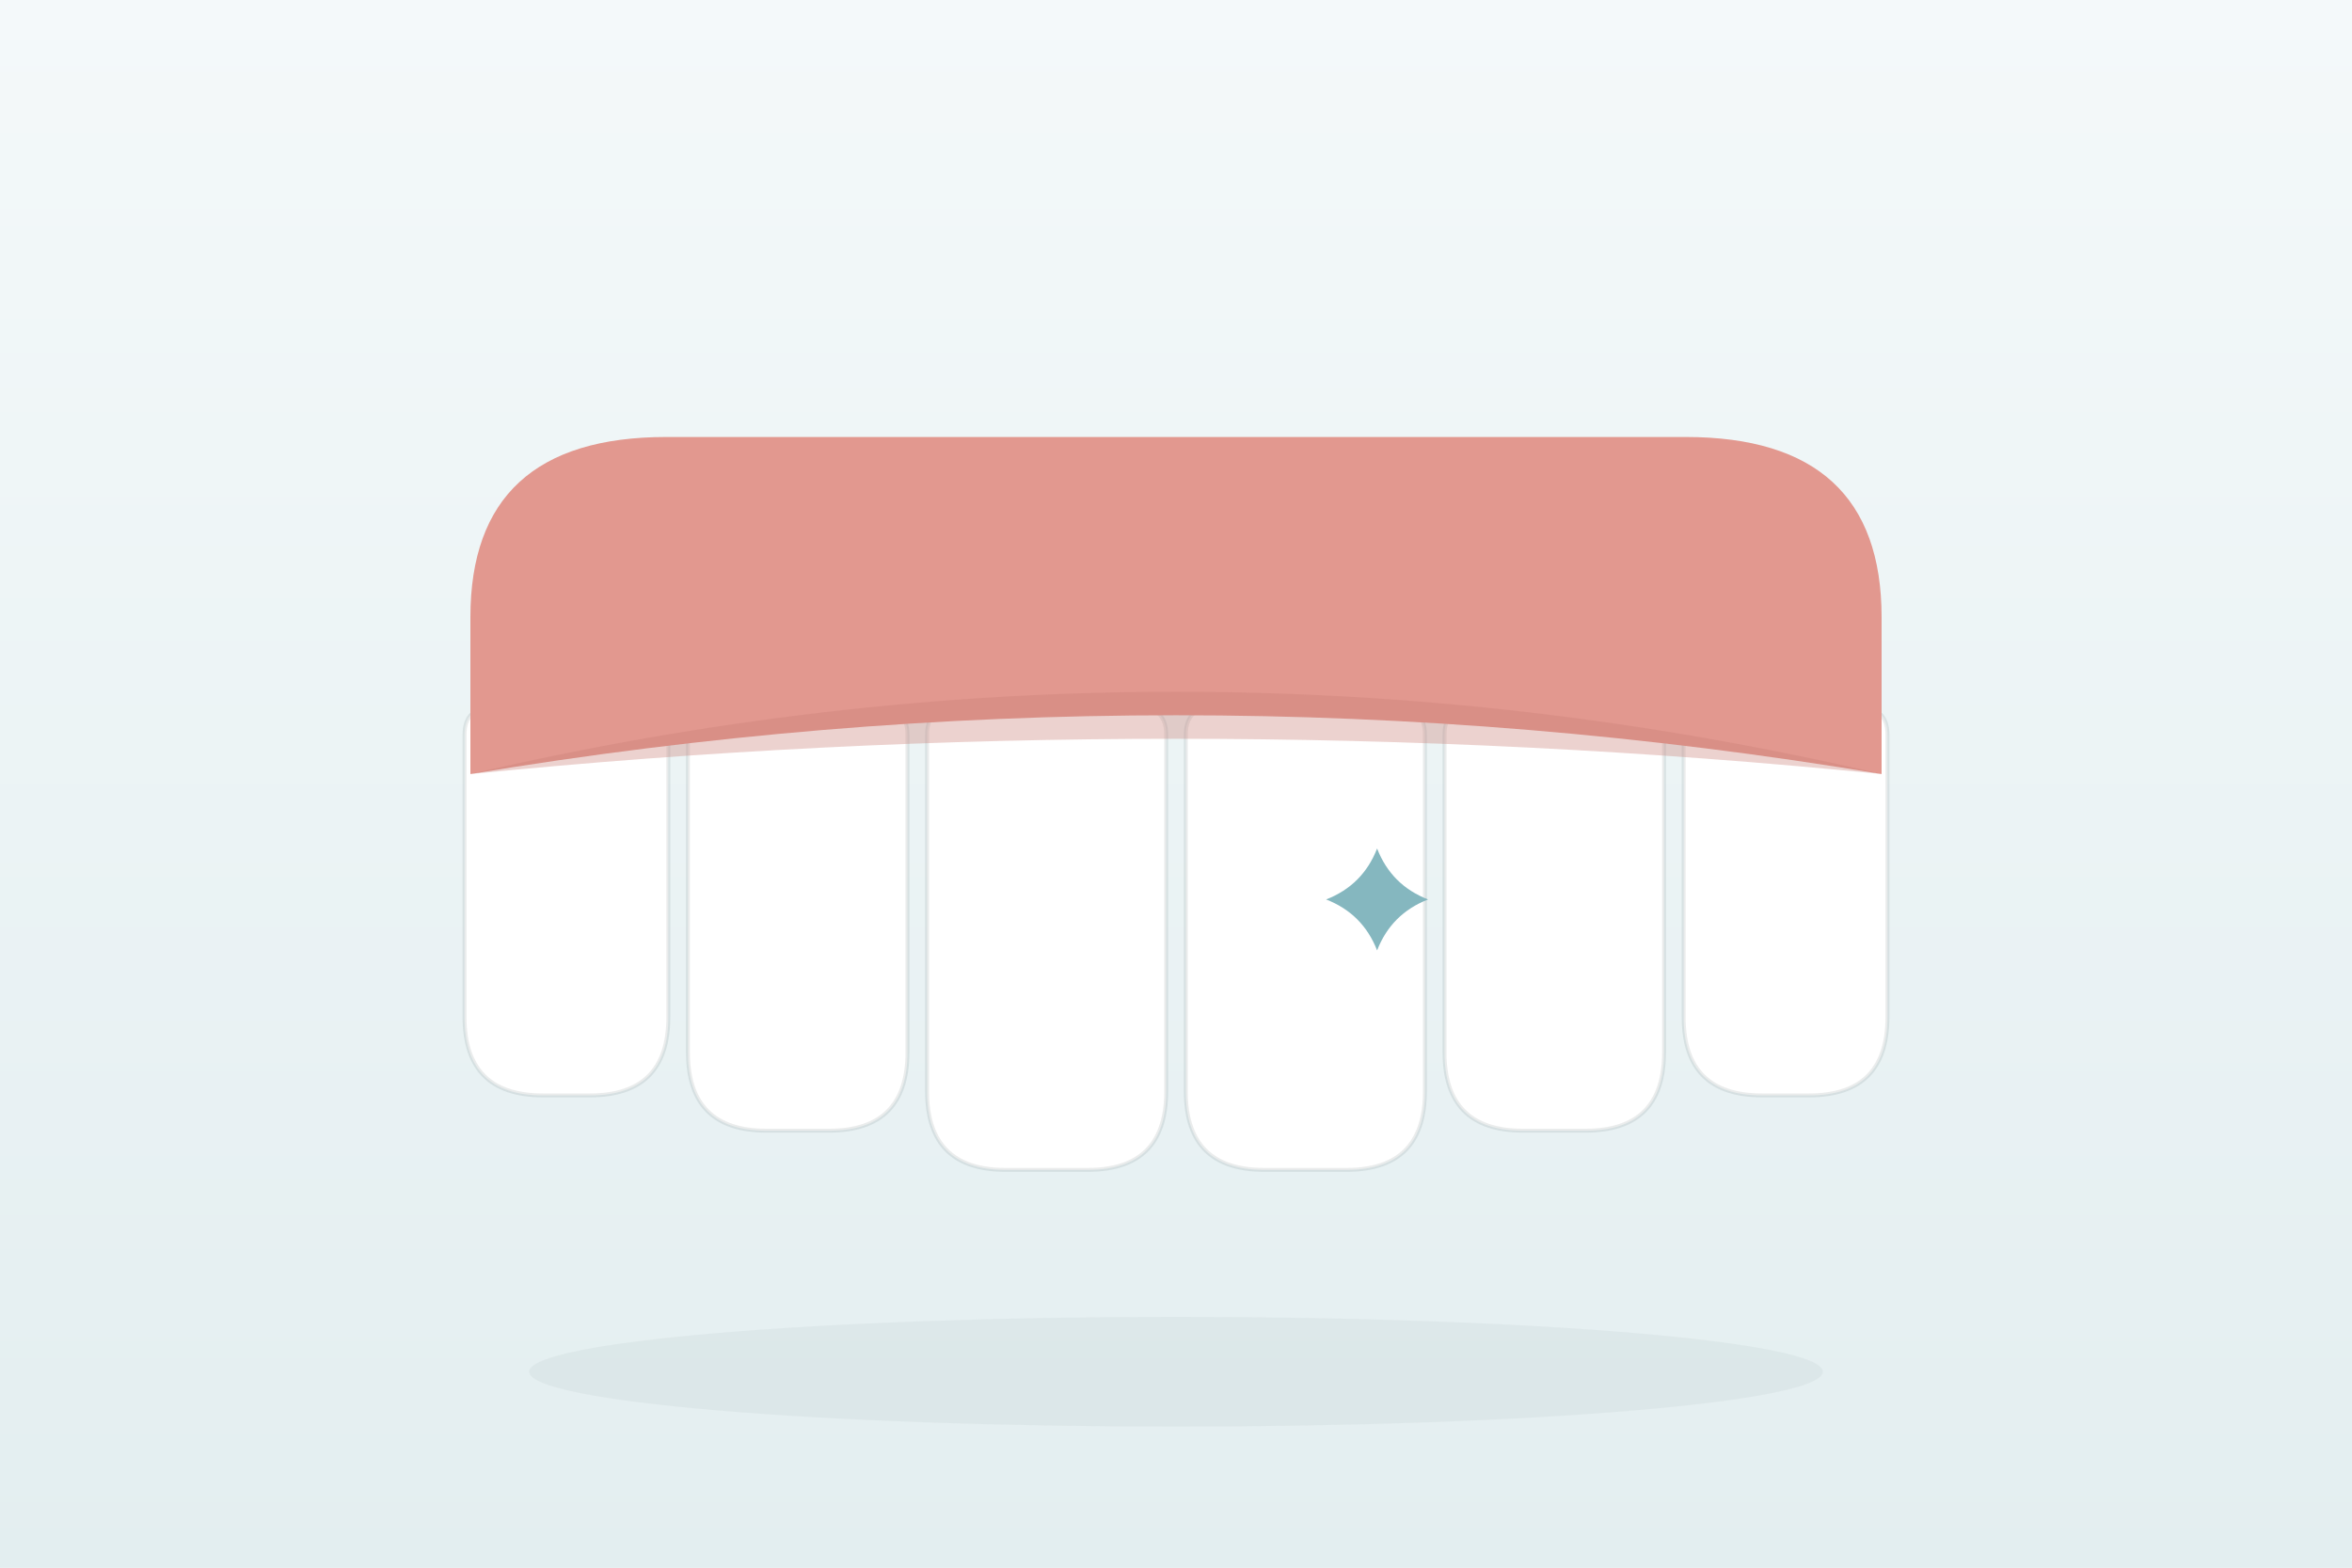
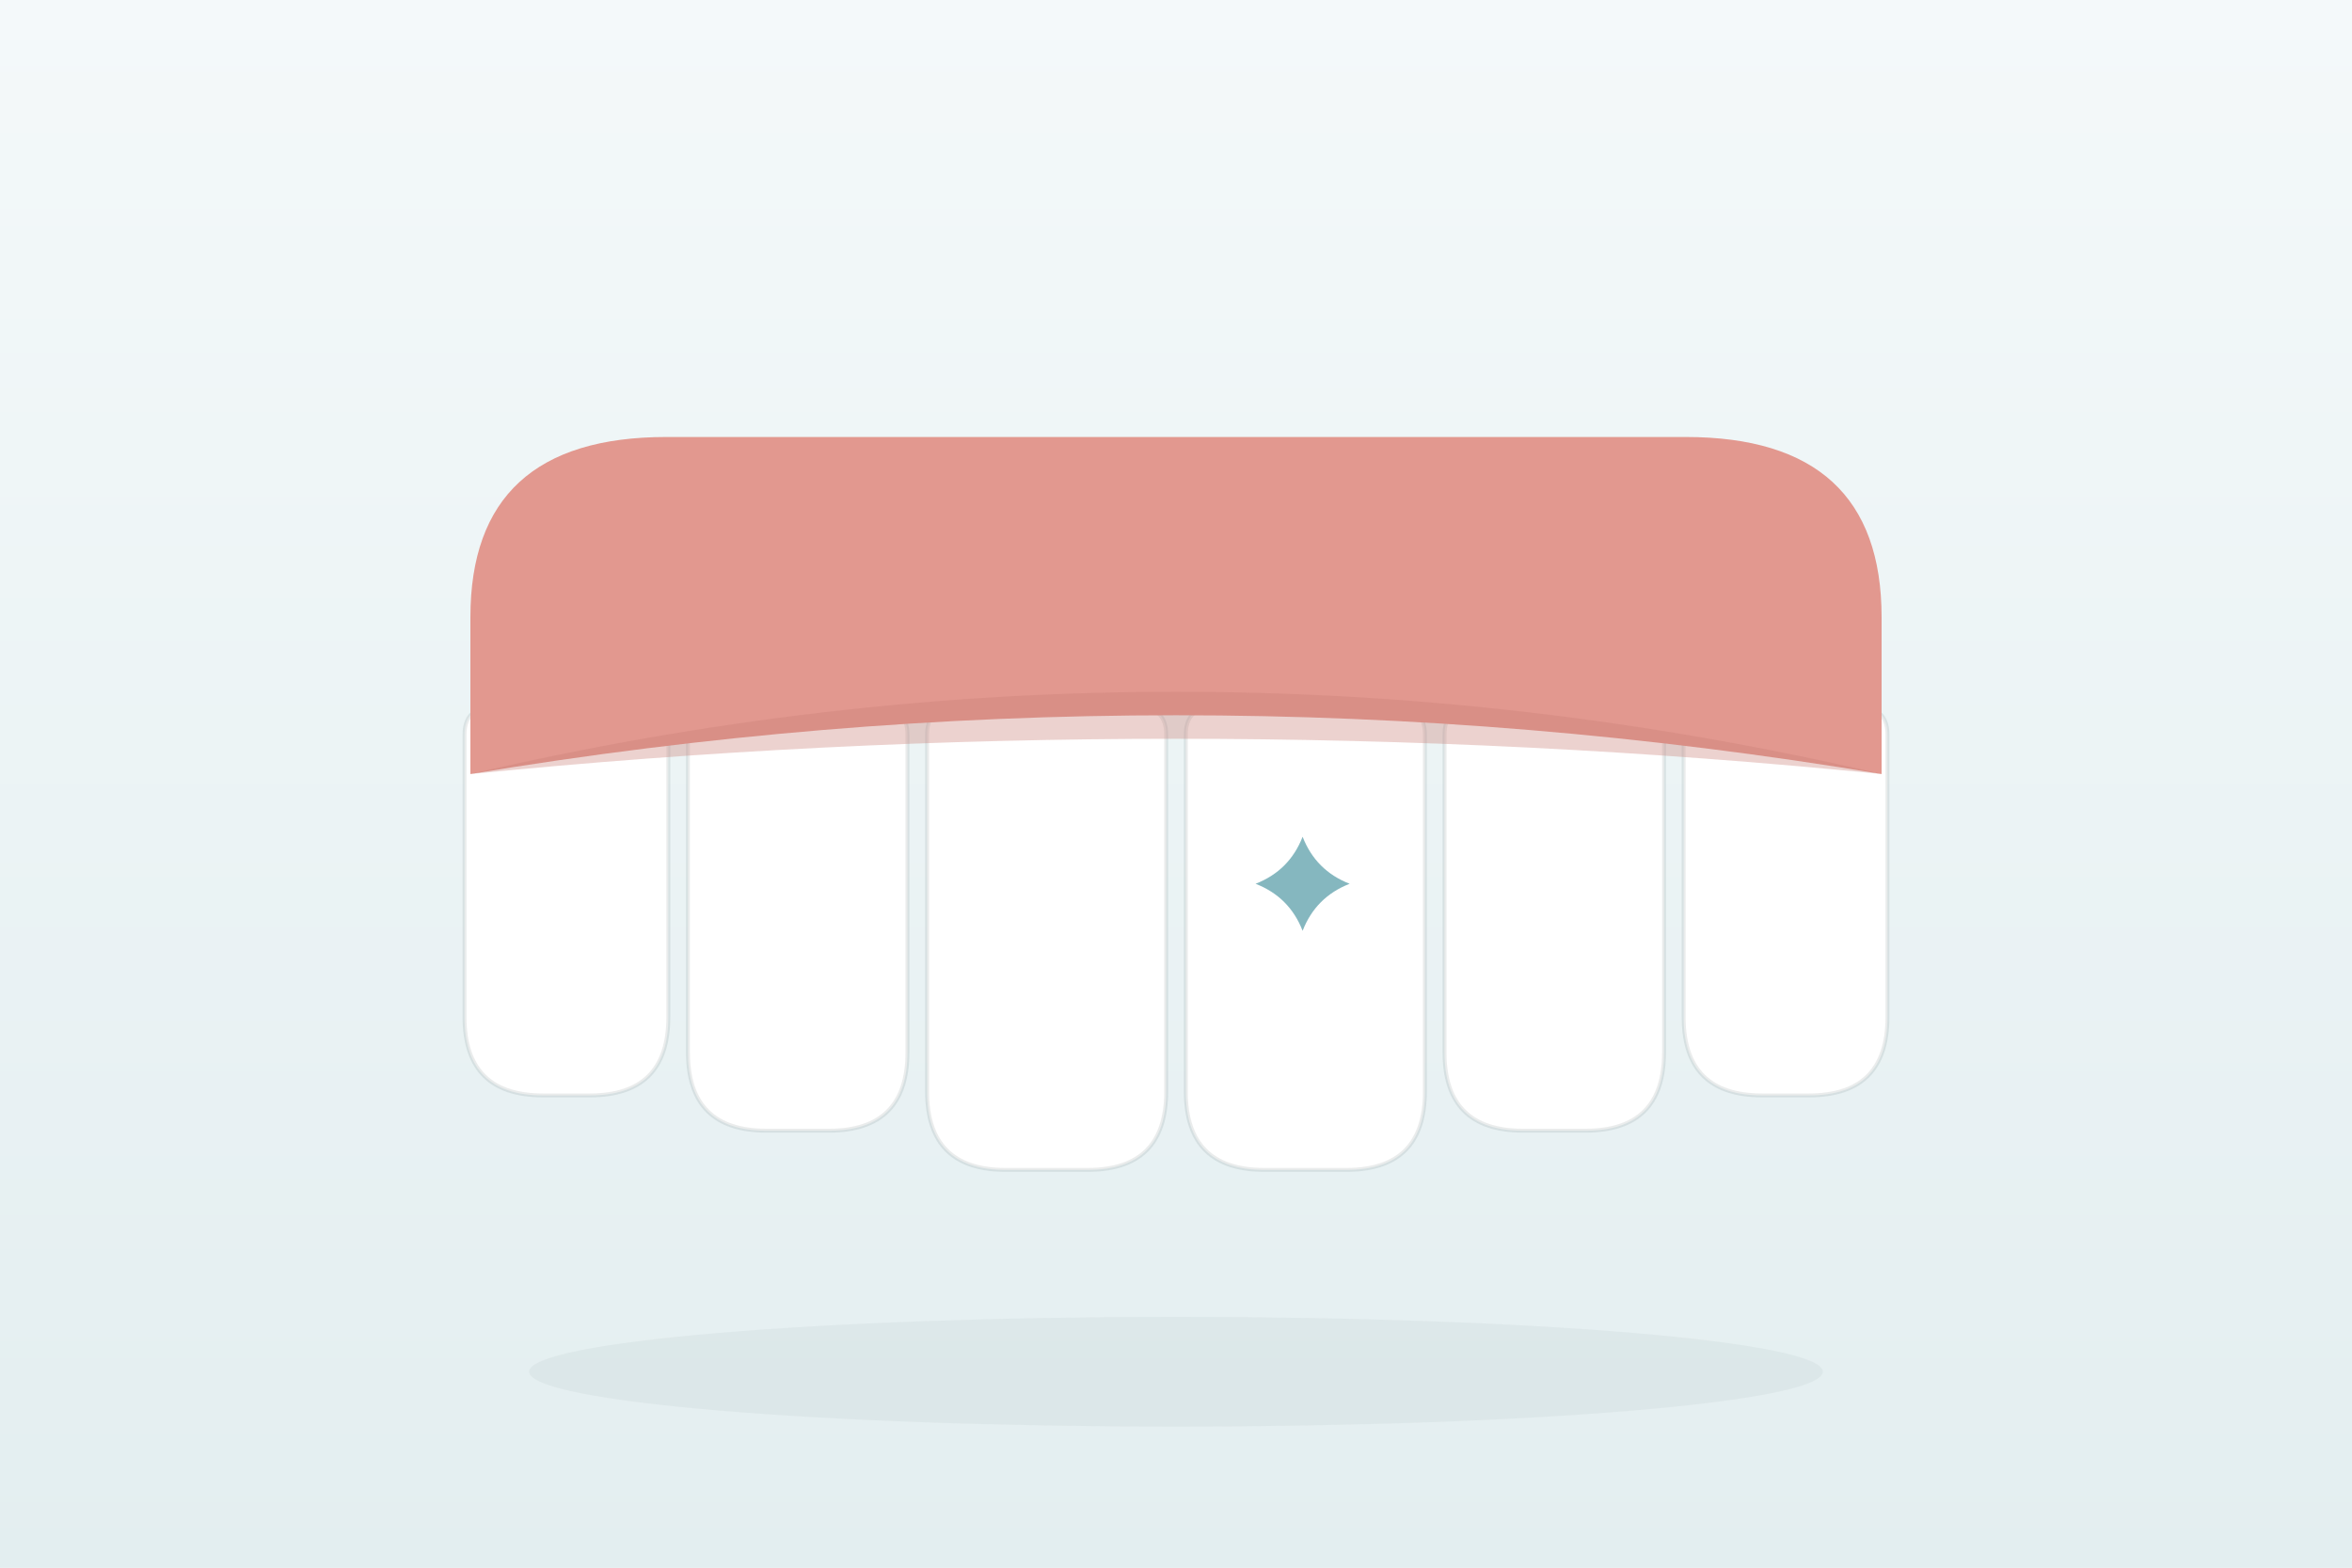
<svg xmlns="http://www.w3.org/2000/svg" viewBox="0 0 1200 800" role="img">
  <defs>
    <linearGradient id="bg" x1="0" y1="0" x2="0" y2="1">
      <stop offset="0" stop-color="#f4f9fa" />
      <stop offset="1" stop-color="#e3eef0" />
    </linearGradient>
  </defs>
  <rect width="1200" height="800" fill="url(#bg)" />
  <ellipse cx="600" cy="700" rx="330" ry="28" fill="#2c3e42" opacity="0.05" />
  <g transform="translate(0 95)">
    <g transform="translate(289 266) rotate(0)">
      <path d="M -38 0 H 38 Q 52 0 52 14 V 158 Q 52 198 12 198 H -12 Q -52 198 -52 158 V 14 Q -52 0 -38 0 Z" fill="#ffffff" stroke="rgba(44,62,66,0.10)" stroke-width="2" />
    </g>
    <g transform="translate(407 266) rotate(0)">
      <path d="M -42 0 H 42 Q 56 0 56 14 V 176 Q 56 216 16 216 H -16 Q -56 216 -56 176 V 14 Q -56 0 -42 0 Z" fill="#ffffff" stroke="rgba(44,62,66,0.10)" stroke-width="2" />
    </g>
    <g transform="translate(534 266) rotate(0)">
      <path d="M -47 0 H 47 Q 61 0 61 14 V 196 Q 61 236 21 236 H -21 Q -61 236 -61 196 V 14 Q -61 0 -47 0 Z" fill="#ffffff" stroke="rgba(44,62,66,0.10)" stroke-width="2" />
    </g>
    <g transform="translate(666 266) rotate(0)">
      <path d="M -47 0 H 47 Q 61 0 61 14 V 196 Q 61 236 21 236 H -21 Q -61 236 -61 196 V 14 Q -61 0 -47 0 Z" fill="#ffffff" stroke="rgba(44,62,66,0.10)" stroke-width="2" />
    </g>
-     <path d="M 702.6 338 Q 709.88 356.72 728.6 364 Q 709.88 371.28 702.6 390 Q 695.32 371.28 676.6 364 Q 695.32 356.72 702.6 338 Z" fill="#7fb3bc" opacity="0.95" />
+     <path d="M 664.6 332 Q 671.32 349.28 688.6 356 Q 671.32 362.72 664.6 380 Q 657.88 362.72 640.6 356 Q 657.88 349.28 664.6 332 Z" fill="#7fb3bc" opacity="0.95" />
    <g transform="translate(793 266) rotate(0)">
      <path d="M -42 0 H 42 Q 56 0 56 14 V 176 Q 56 216 16 216 H -16 Q -56 216 -56 176 V 14 Q -56 0 -42 0 Z" fill="#ffffff" stroke="rgba(44,62,66,0.10)" stroke-width="2" />
    </g>
    <g transform="translate(911 266) rotate(0)">
      <path d="M -38 0 H 38 Q 52 0 52 14 V 158 Q 52 198 12 198 H -12 Q -52 198 -52 158 V 14 Q -52 0 -38 0 Z" fill="#ffffff" stroke="rgba(44,62,66,0.10)" stroke-width="2" />
    </g>
    <path d="M 240 300 V 220 Q 240 128 340 128 H 860 Q 960 128 960 220 V 300 Q 780 270 600 270 Q 420 270 240 300 Z" fill="#e2988f" />
    <path d="M 240 300 Q 420 258 600 258 Q 780 258 960 300 Q 780 282 600 282 Q 420 282 240 300 Z" fill="#c97f76" opacity="0.35" />
  </g>
</svg>
